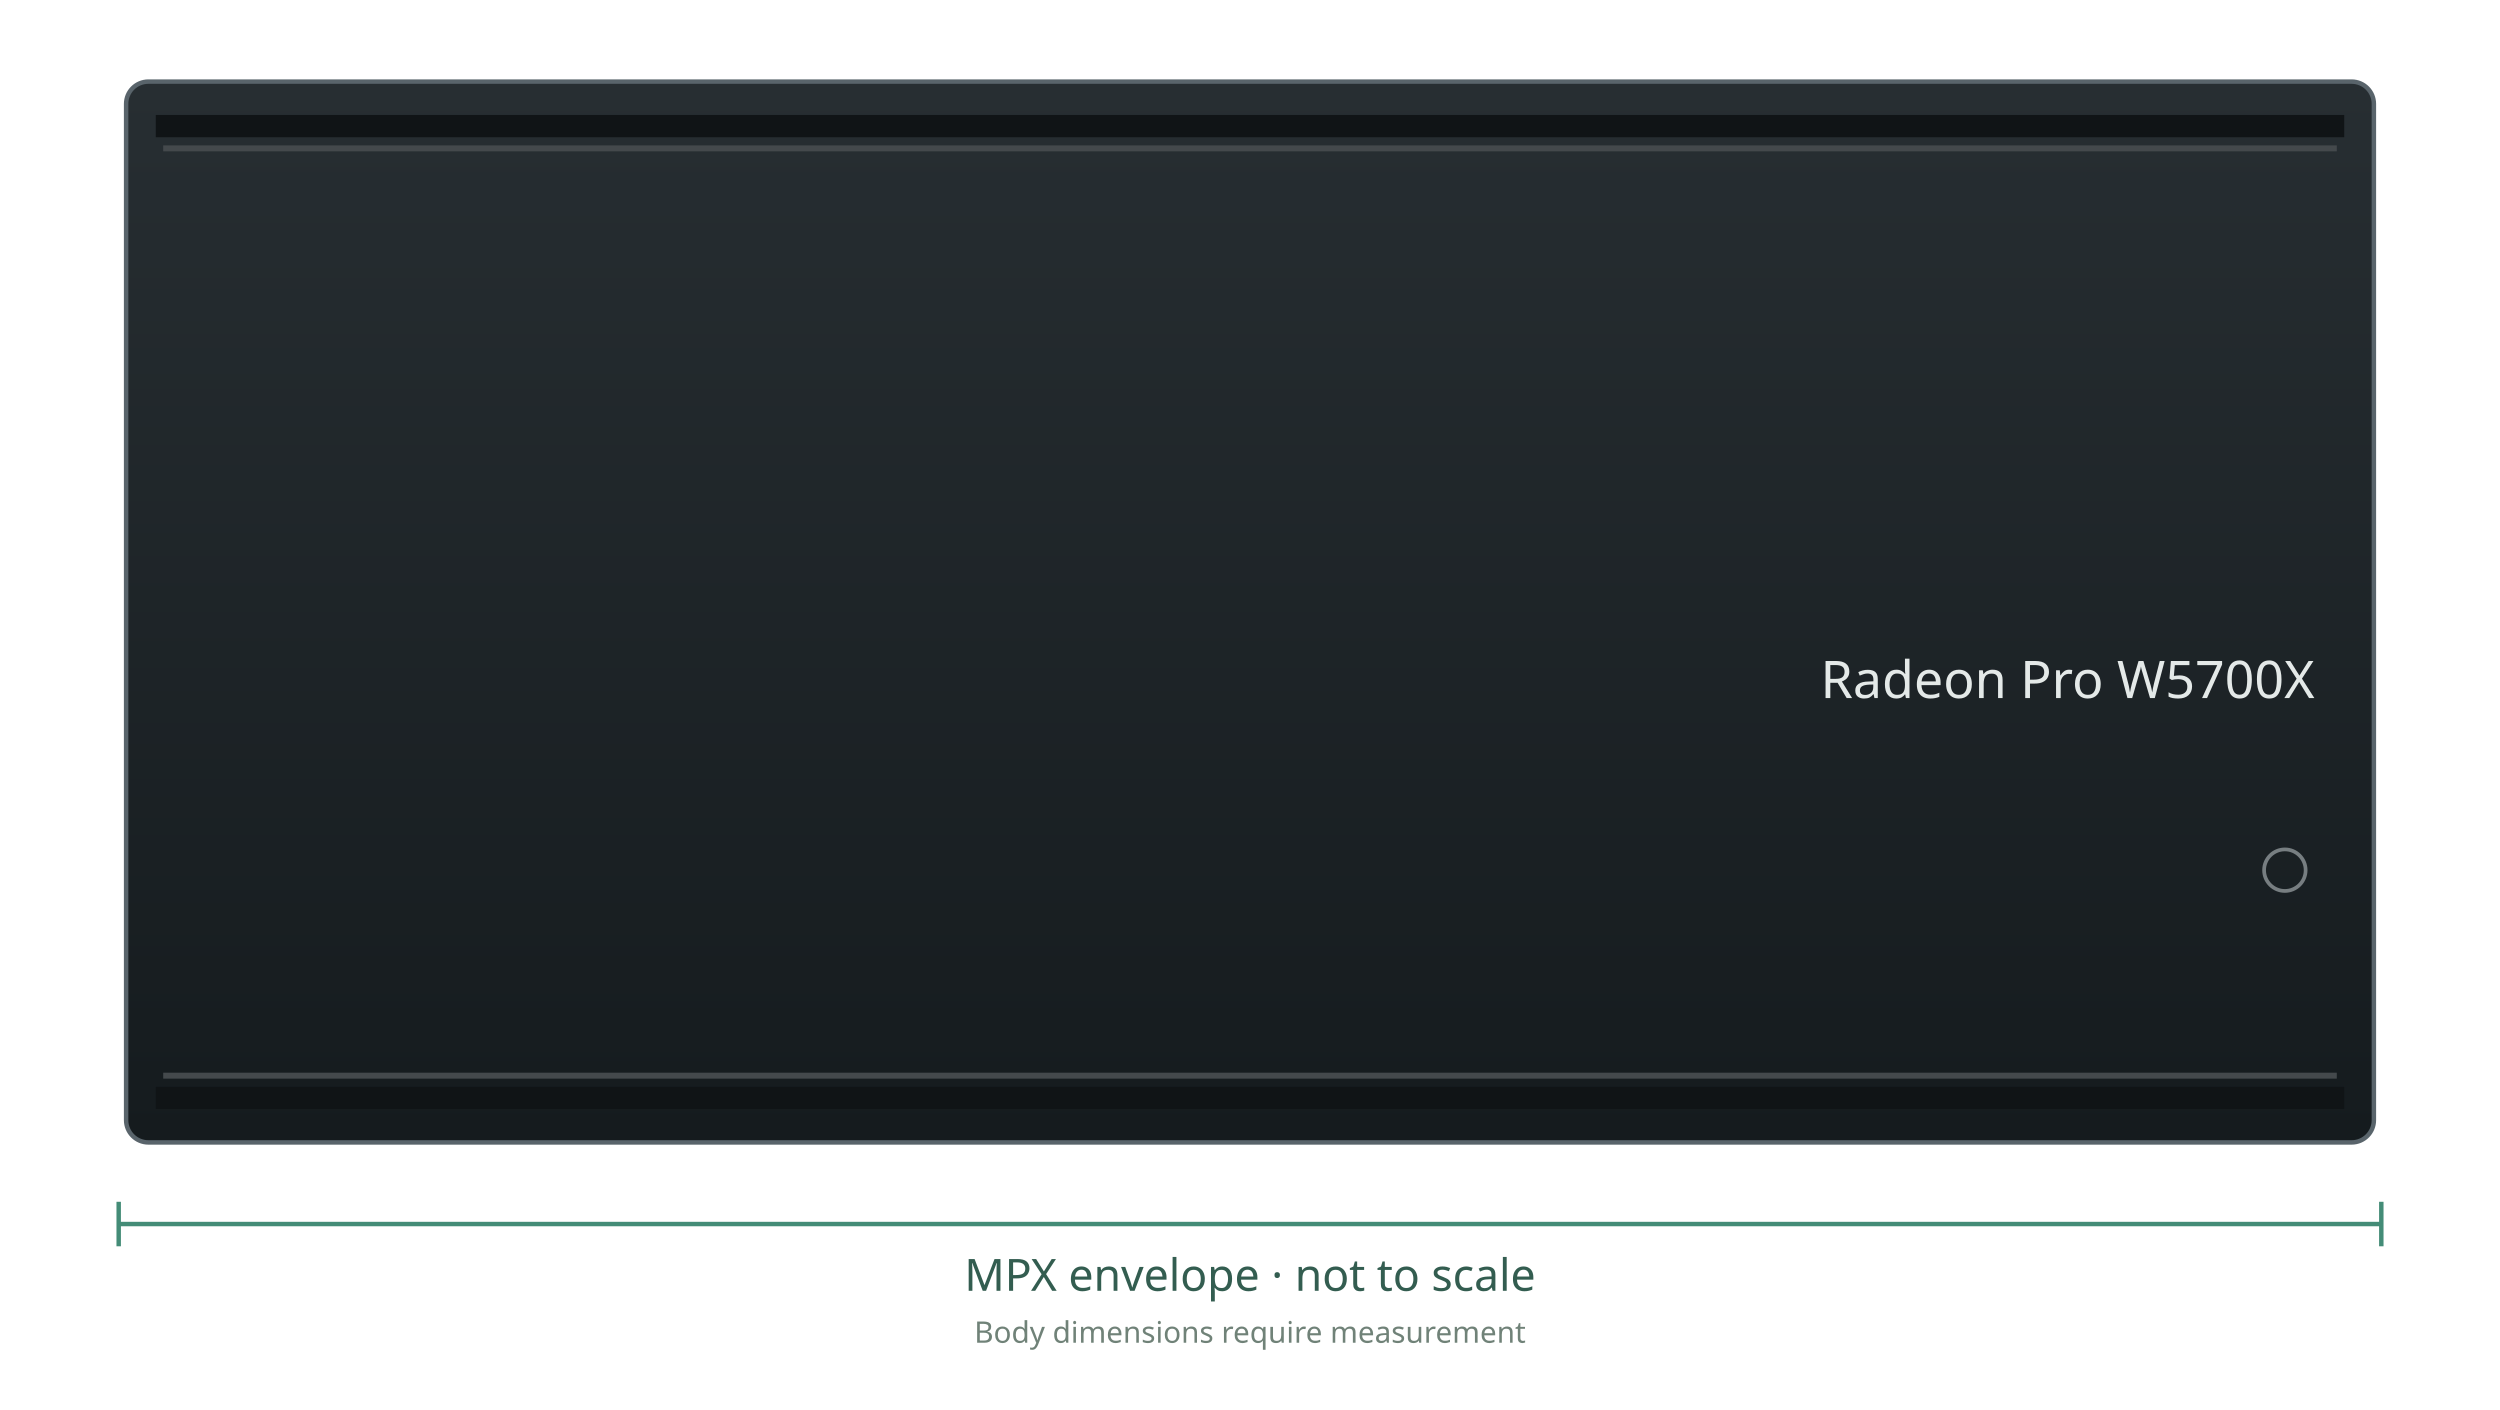
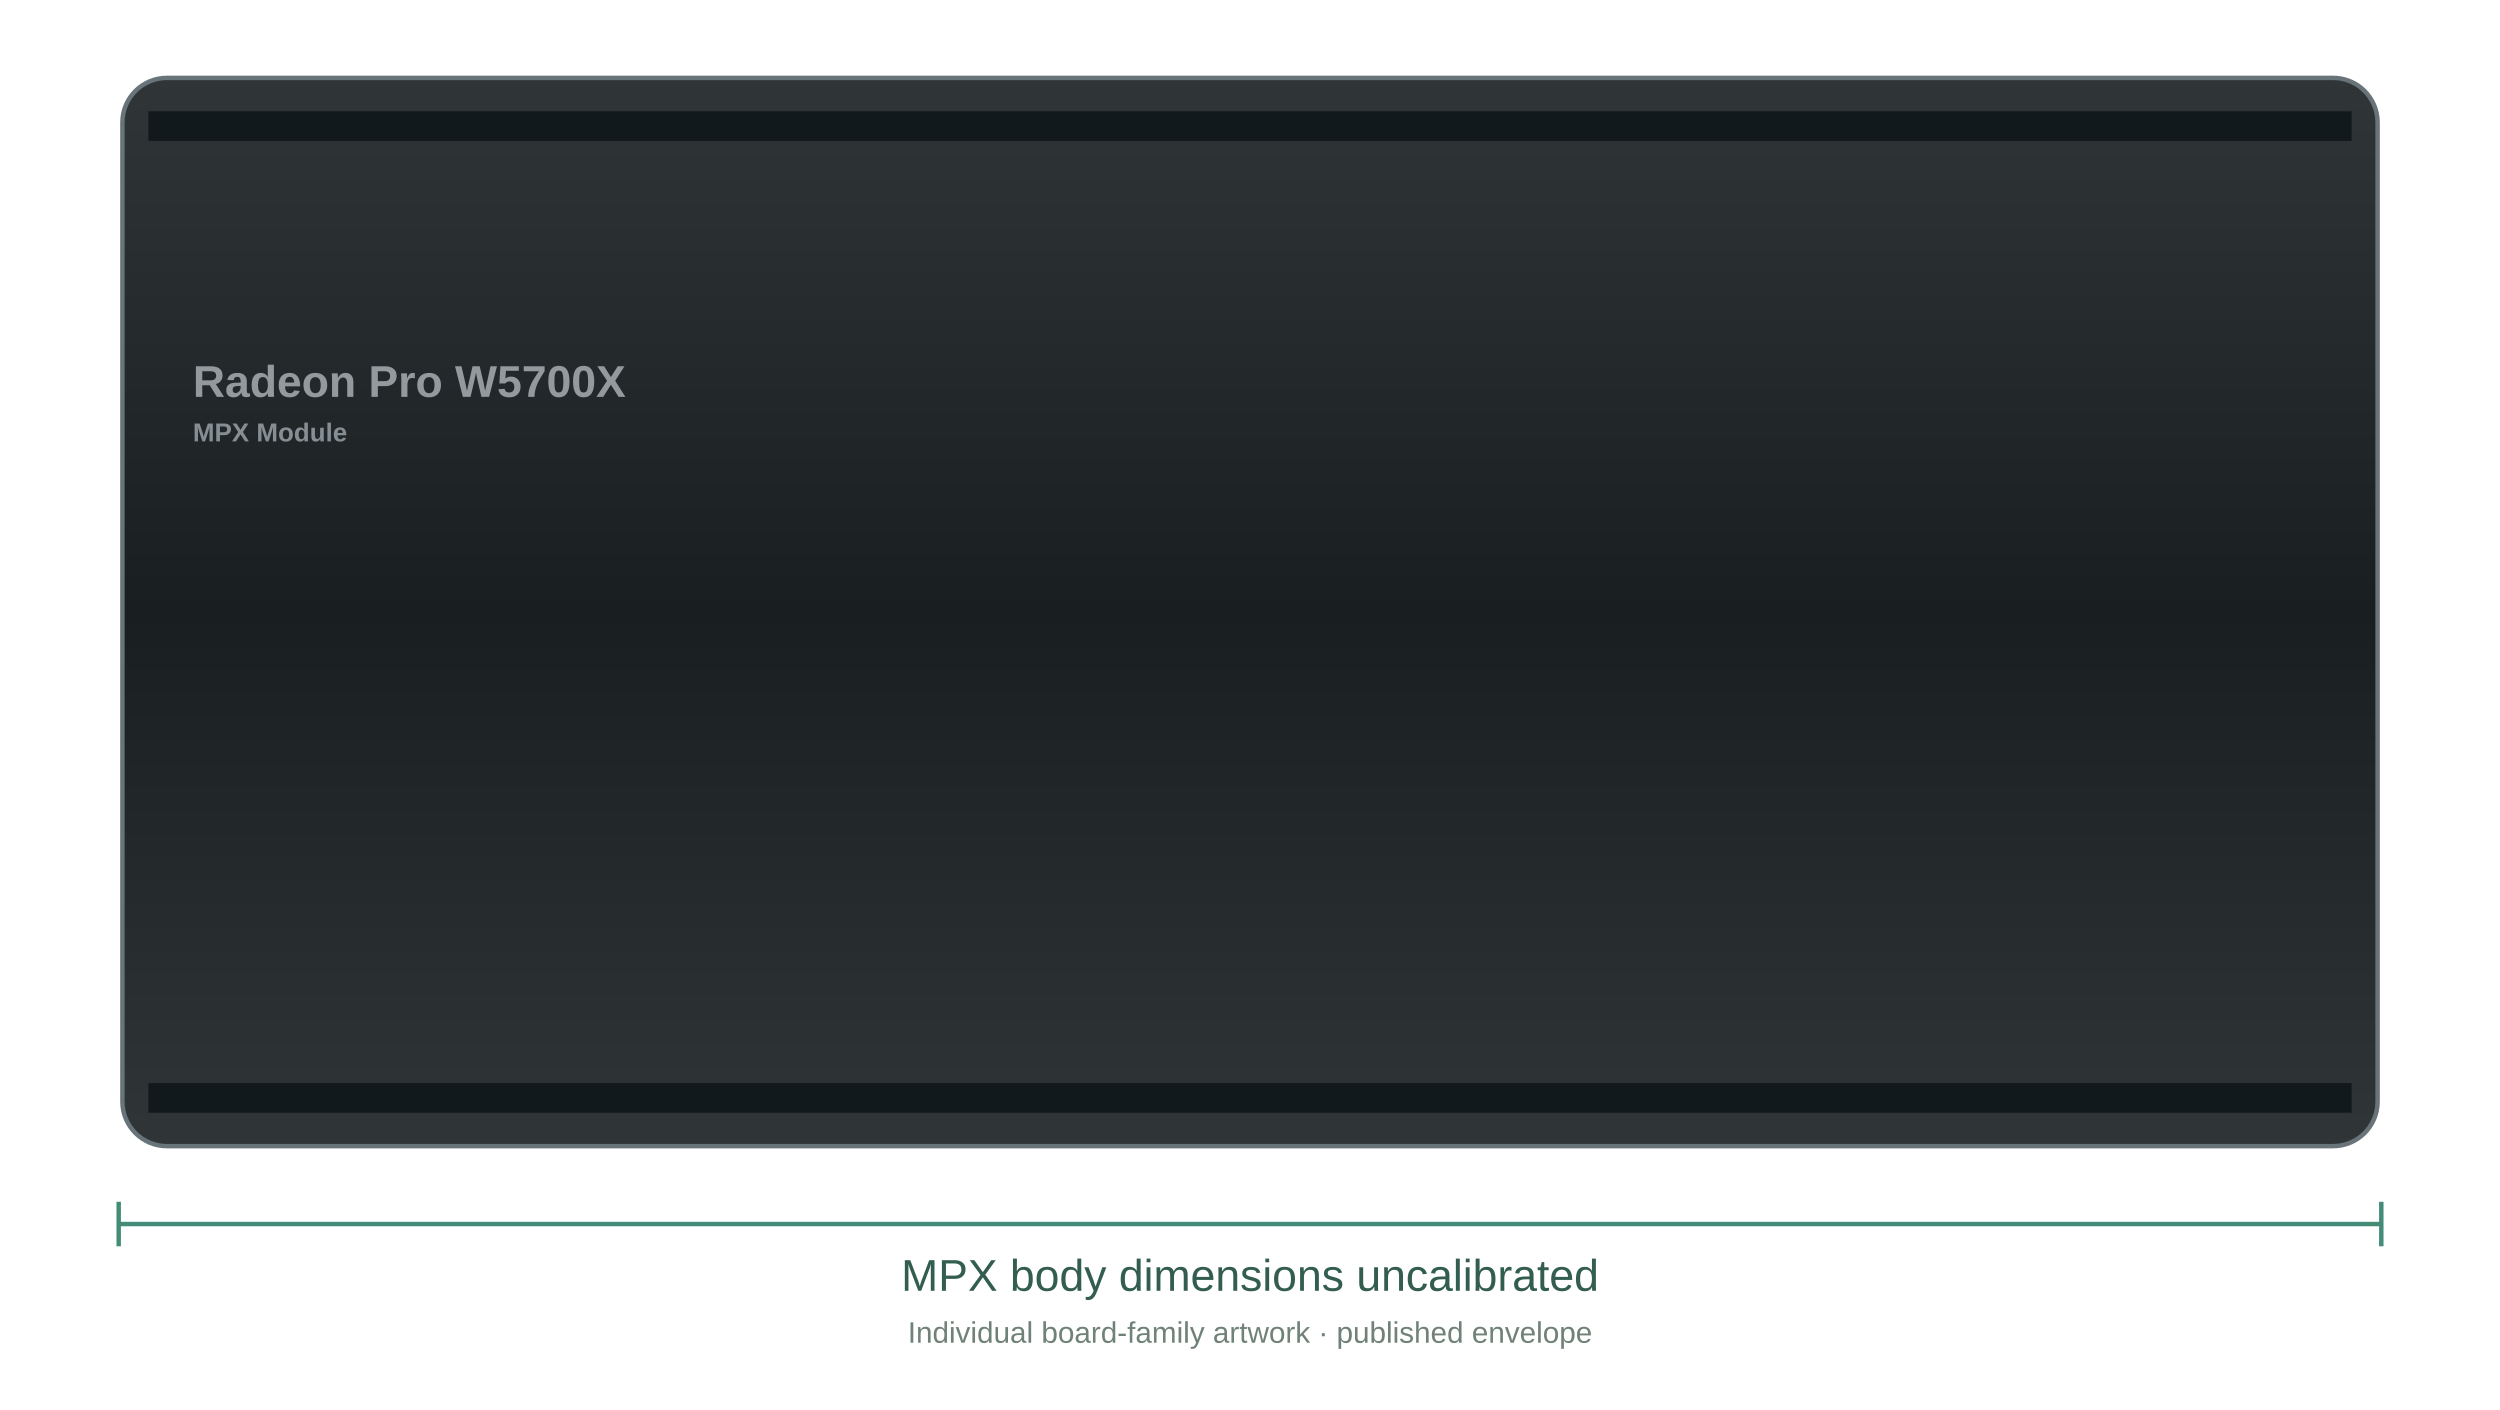
- <svg xmlns="http://www.w3.org/2000/svg" viewBox="-16 -10 337 190" role="img" aria-label="Radeon Pro W5700X dimensioned 2D schematic">
+ <svg xmlns="http://www.w3.org/2000/svg" viewBox="-16 -10 337 190" role="img" aria-label="Radeon Pro W5700X dimensioned view">
  <defs>
-     <linearGradient id="body" x2="0" y2="1">
-       <stop stop-color="#272e32" />
-       <stop offset="1" stop-color="#151b1e" />
+     <linearGradient id="shell" x2="0" y2="1">
+       <stop stop-color="#303538" />
+       <stop offset=".5" stop-color="#191e21" />
+       <stop offset="1" stop-color="#303538" />
    </linearGradient>
-     <pattern id="fins" width="2" height="4" patternUnits="userSpaceOnUse">
-       <rect width="2" height="4" fill="#a99569" />
-       <path d="M.4 0V4" stroke="#ddd0af" stroke-width=".65" />
-     </pattern>
+     <linearGradient id="metal" x2="0" y2="1">
+       <stop stop-color="#474d51" />
+       <stop offset=".4" stop-color="#303538" />
+       <stop offset="1" stop-color="#474d51" />
+     </linearGradient>
  </defs>
-   <rect x="1" y="1" width="303" height="143" rx="3" fill="url(#body)" stroke="#59646b" stroke-width=".6" />
-   <path d="M5 7 H300 M5 138 H300" stroke="#101416" stroke-width="3" />
-   <path d="M6 10 H299 M6 135 H299" stroke="#44494c" stroke-width=".8" />
-   <circle cx="292" cy="107.3" r="2.8" fill="none" stroke="#777e81" stroke-width=".5" />
-   <text x="296" y="84.1" fill="#e4e9e8" font-family="system-ui,sans-serif" font-size="7.0" text-anchor="end">Radeon Pro W5700X</text>
+   <rect x="0.5" y="0.5" width="304" height="144" rx="6" fill="url(#shell)" stroke="#68737a" stroke-width="0.6" />
+   <path d="M4 7H301 M4 138H301" fill="none" stroke="#11191d" stroke-width="4" stroke-linejoin="round" />
+   <text x="10" y="43.5" fill="#929a9d" font-family="Arial,Helvetica,sans-serif" font-size="6" font-weight="600" text-anchor="start">Radeon Pro W5700X</text>
+   <text x="10" y="49.5" fill="#858e92" font-family="Arial,Helvetica,sans-serif" font-size="3.5" font-weight="600" text-anchor="start">MPX Module</text>
  <path d="M0 152V158 M0 155H305 M305 152V158" stroke="#448c77" fill="none" stroke-width=".6" />
-   <text x="152.5" y="164" text-anchor="middle" fill="#335d50" font-family="system-ui,sans-serif" font-size="6">MPX envelope · not to scale</text>
-   <text x="152.5" y="171" text-anchor="middle" fill="#708278" font-family="system-ui,sans-serif" font-size="4">Body dimensions require measurement</text>
+   <text x="152.5" y="164" text-anchor="middle" fill="#335d50" font-family="Arial,sans-serif" font-size="6">MPX body dimensions uncalibrated</text>
+   <text x="152.5" y="171" text-anchor="middle" fill="#708278" font-family="Arial,sans-serif" font-size="4">Individual board-family artwork · published envelope</text>
</svg>
